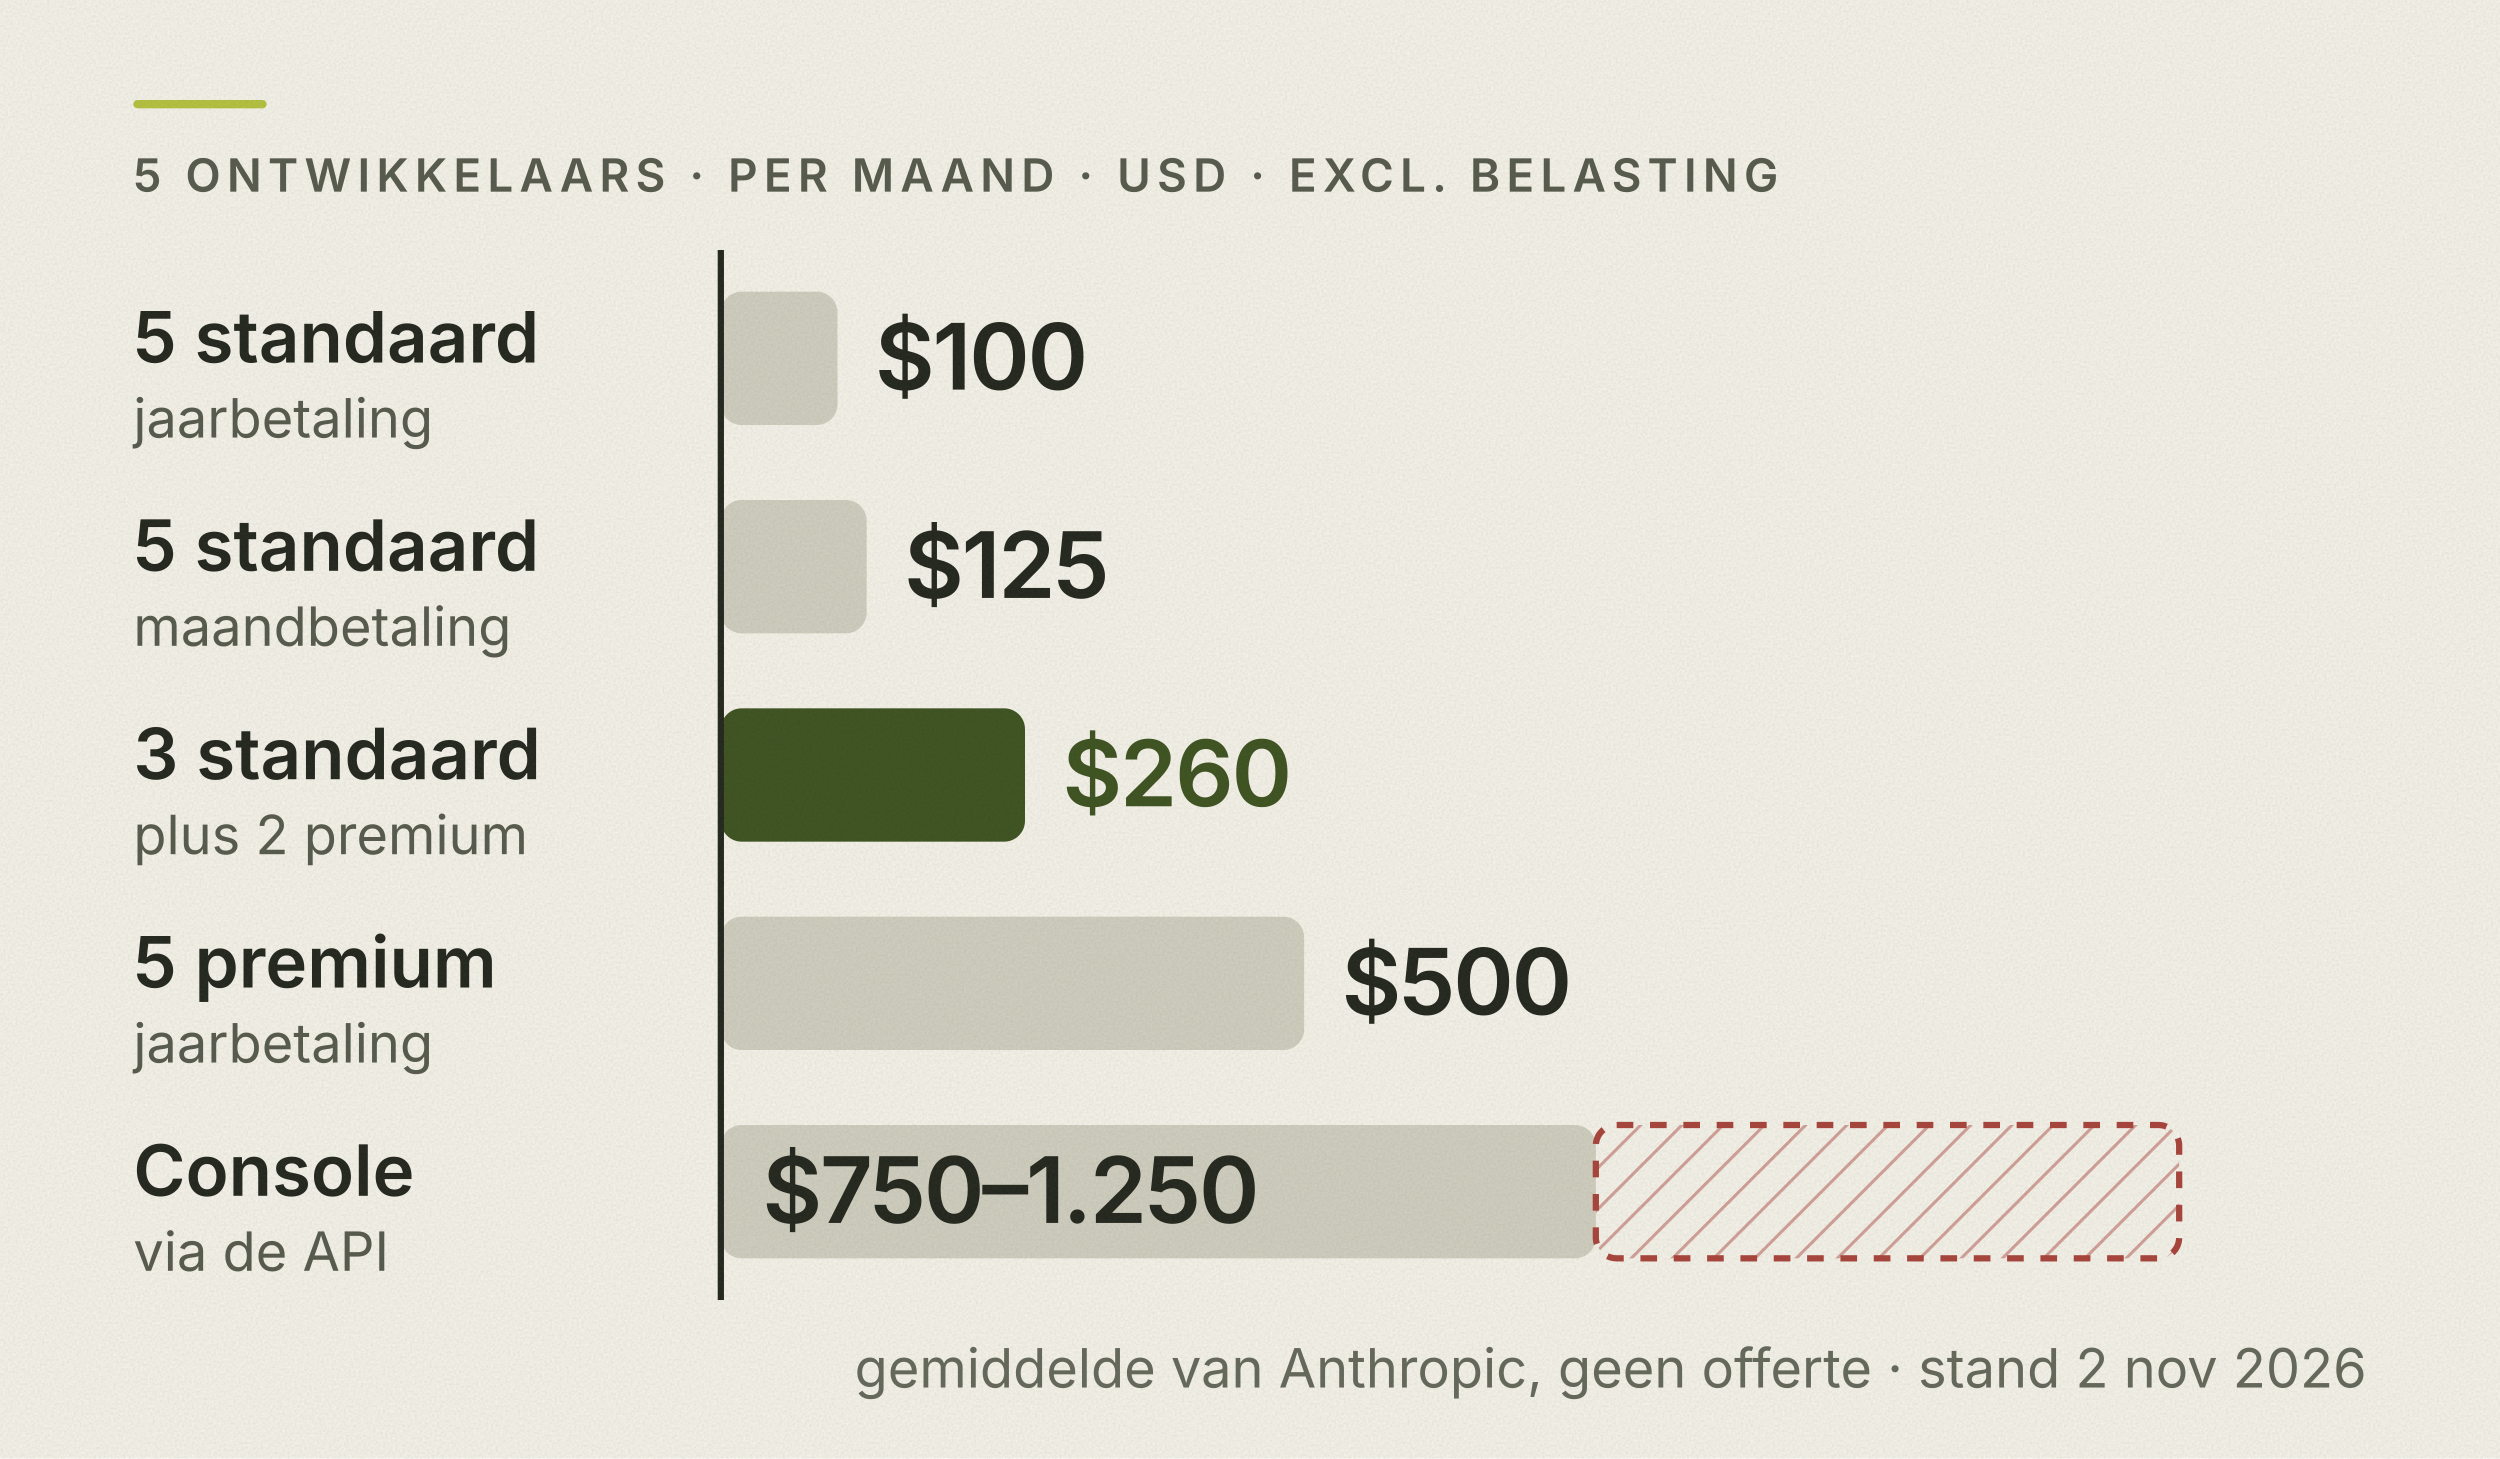
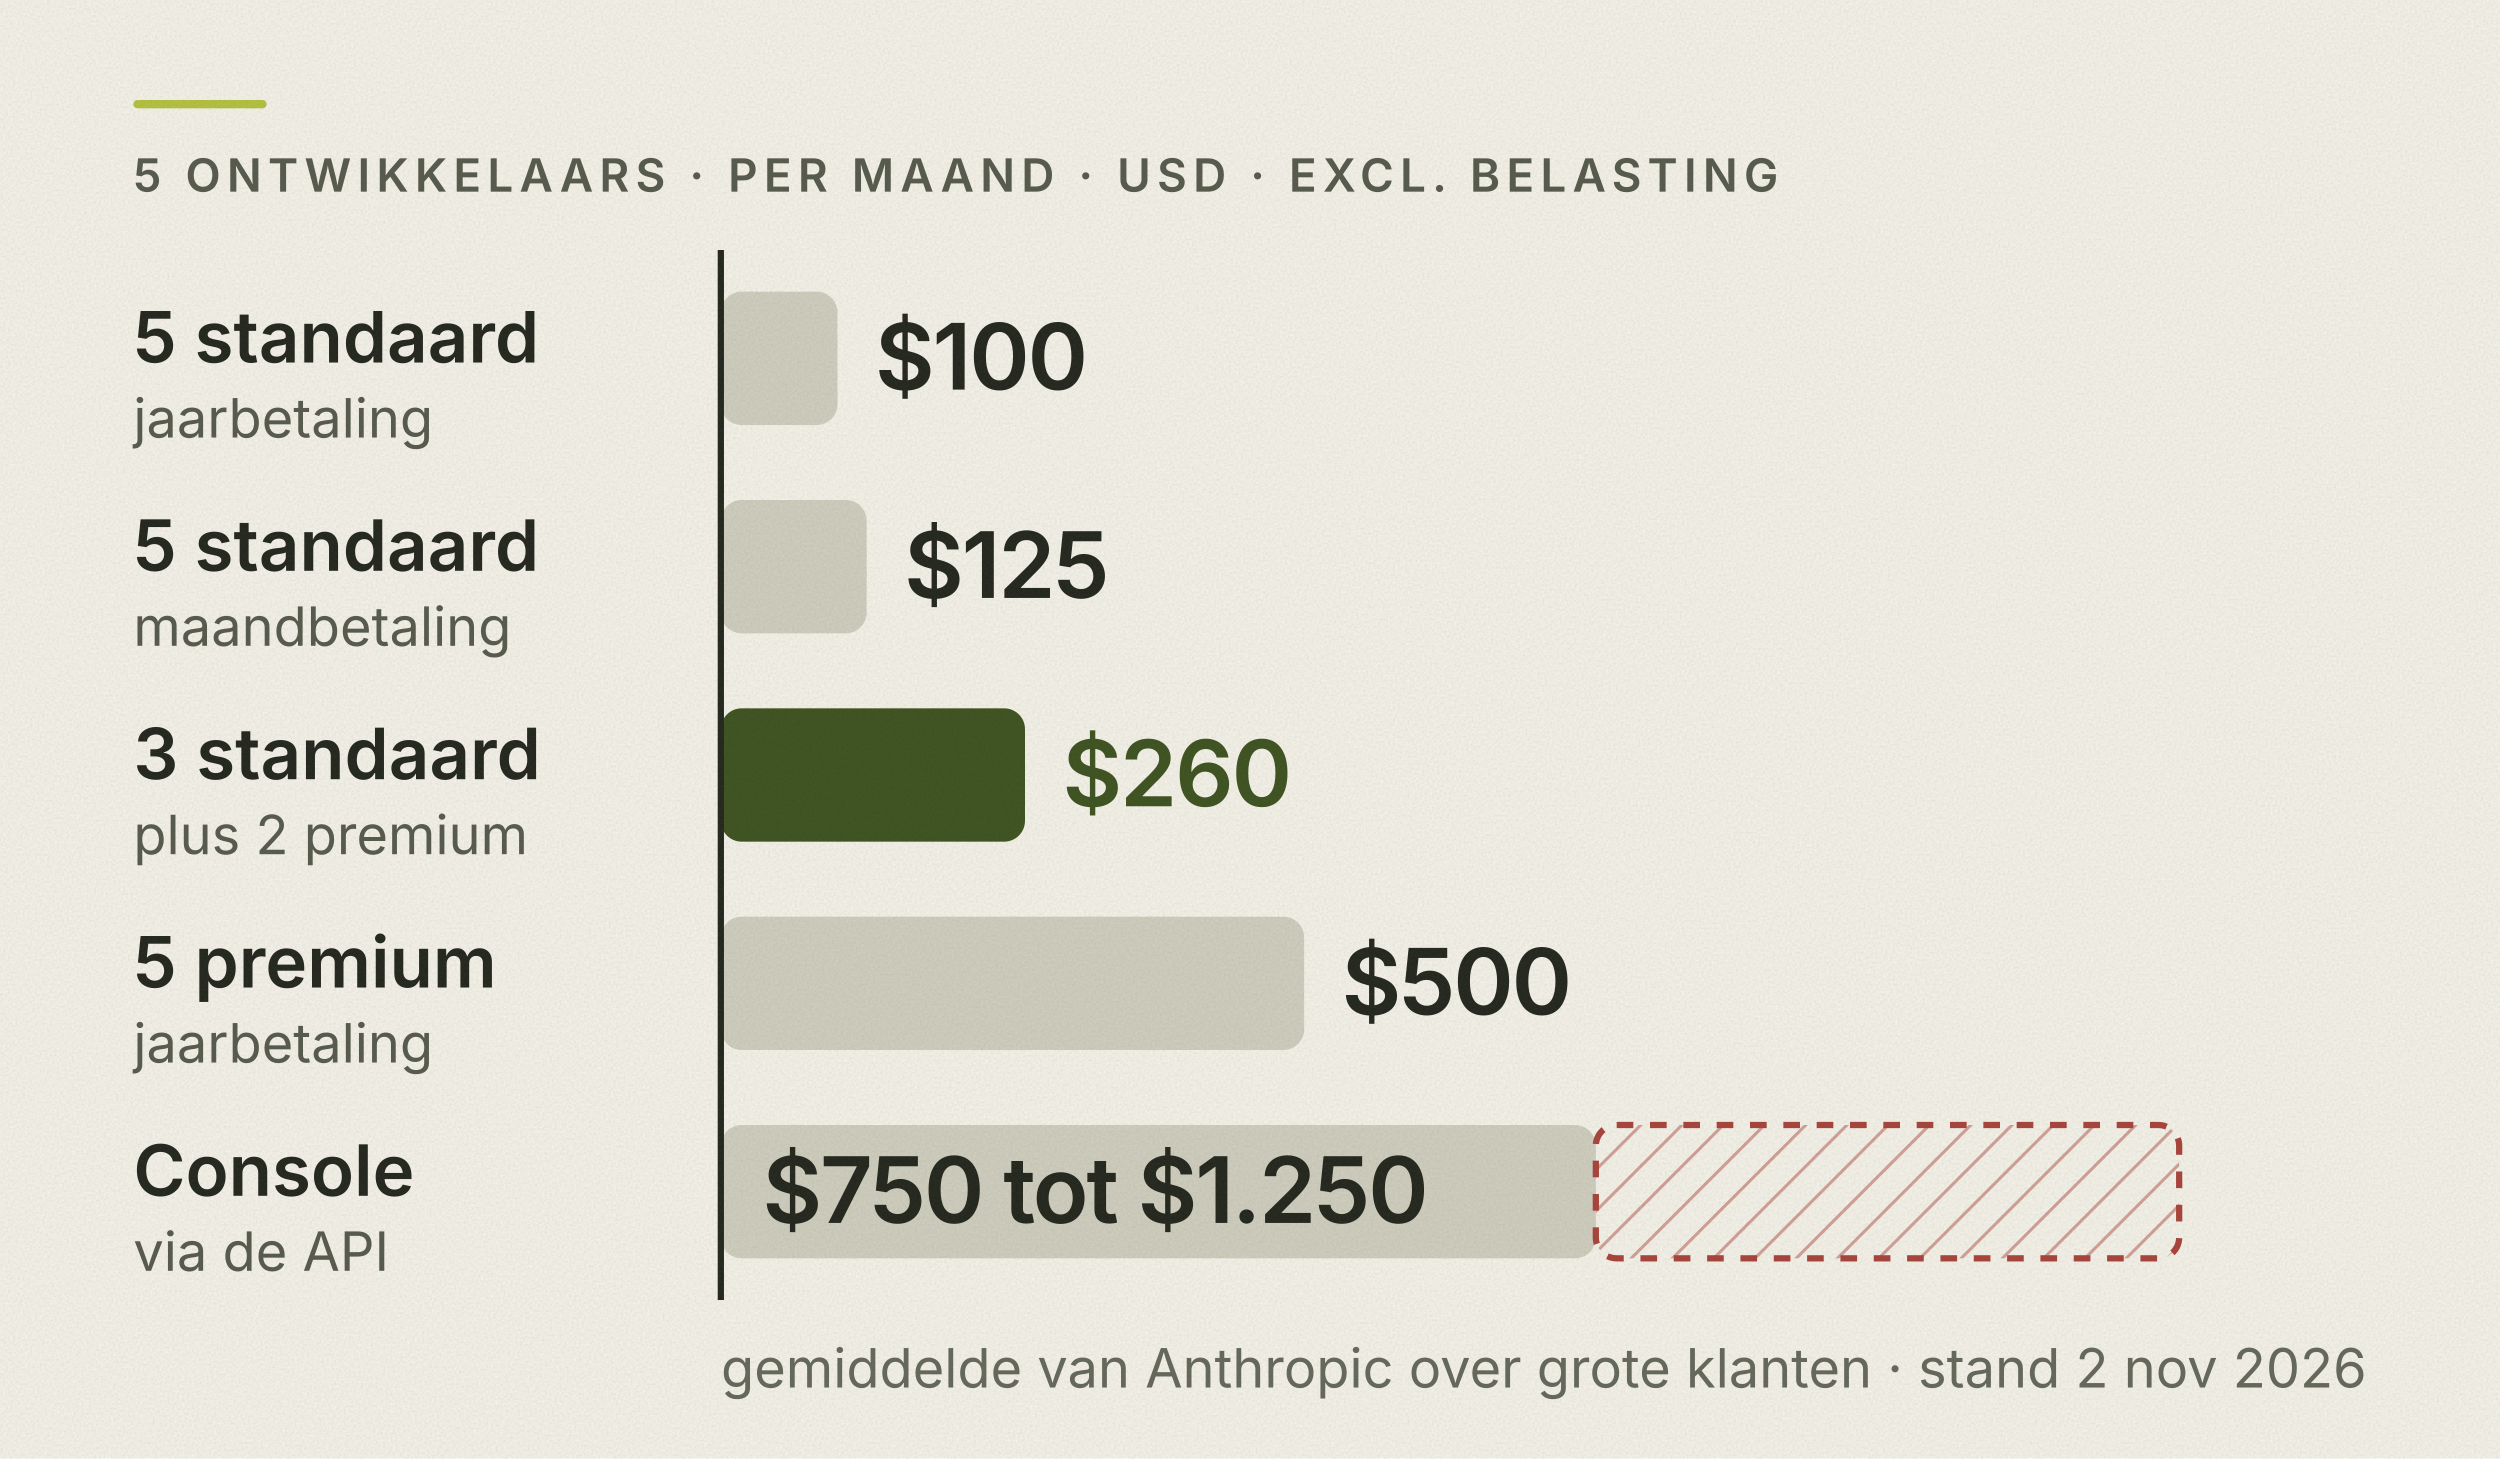
- <svg xmlns="http://www.w3.org/2000/svg" viewBox="0 0 1200 700" role="img" aria-label="Staafdiagram van wat Claude Code voor 5 ontwikkelaars per maand kost: 5 standaard seats 100 dollar bij jaarbetaling of 125 dollar bij maandbetaling, 3 standaard en 2 premium seats 260 dollar, 5 premium seats 500 dollar, en via de Console 750 tot 1.250 dollar volgens het gemiddelde van Anthropic" data-bijschrift="Wat Claude Code voor 5 ontwikkelaars per maand kost, in dollar exclusief belasting. De Console-rij is het gemiddelde van Anthropic, geen offerte. Stand 2 november 2026." font-family="Inter, system-ui, sans-serif" fill="#23261D">
+ <svg xmlns="http://www.w3.org/2000/svg" viewBox="0 0 1200 700" role="img" aria-label="Staafdiagram van wat Claude Code voor 5 ontwikkelaars per maand kost: 5 standaard seats 100 dollar bij jaarbetaling of 125 dollar bij maandbetaling, 3 standaard en 2 premium seats 260 dollar, 5 premium seats 500 dollar, en via de Console 750 tot 1.250 dollar volgens het gemiddelde van Anthropic" data-bijschrift="Wat Claude Code voor 5 ontwikkelaars per maand kost, in dollar exclusief belasting. De Console-rij is het gemiddelde van Anthropic over grote klanten. Stand 2 november 2026." font-family="Inter, system-ui, sans-serif" fill="#23261D">
  <defs>
    <filter id="cck1-g" x="0" y="0" width="100%" height="100%">
      <feTurbulence type="fractalNoise" baseFrequency=".85" numOctaves="2" stitchTiles="stitch" />
      <feColorMatrix values="0 0 0 0 .14  0 0 0 0 .15  0 0 0 0 .11  .16 0 0 0 -.03" />
    </filter>
    <pattern id="cck1-h" width="14" height="14" patternUnits="userSpaceOnUse" patternTransform="rotate(45)">
      <line x1="0" y1="0" x2="0" y2="14" stroke="#A8433B" stroke-width="3" opacity=".45" />
    </pattern>
  </defs>
  <rect width="1200" height="700" fill="#F4F1E8" />
  <rect x="64" y="48" width="64" height="4" rx="2" fill="#B4C13E" />
  <text x="64" y="92" fill="#565A4C" font-size="22" font-weight="600" letter-spacing="3">5 ONTWIKKELAARS · PER MAAND · USD · EXCL. BELASTING</text>
  <text x="64" y="174" font-size="34" font-weight="600">5 standaard</text>
  <text x="64" y="210" font-size="26" fill="#565A4C">jaarbetaling</text>
  <rect x="346" y="140" width="56" height="64" rx="10" fill="#CFCDBE" />
  <text x="420" y="187" font-family="'Instrument Sans Variable', Inter, system-ui, sans-serif" font-size="44" font-weight="600" letter-spacing="-1">$100</text>
  <text x="64" y="274" font-size="34" font-weight="600">5 standaard</text>
  <text x="64" y="310" font-size="26" fill="#565A4C">maandbetaling</text>
  <rect x="346" y="240" width="70" height="64" rx="10" fill="#CFCDBE" />
  <text x="434" y="287" font-family="'Instrument Sans Variable', Inter, system-ui, sans-serif" font-size="44" font-weight="600" letter-spacing="-1">$125</text>
  <text x="64" y="374" font-size="34" font-weight="600">3 standaard</text>
  <text x="64" y="410" font-size="26" fill="#565A4C">plus 2 premium</text>
  <rect x="346" y="340" width="146" height="64" rx="10" fill="#3D5220" />
  <text x="510" y="387" font-family="'Instrument Sans Variable', Inter, system-ui, sans-serif" font-size="44" font-weight="600" letter-spacing="-1" fill="#3D5220">$260</text>
  <text x="64" y="474" font-size="34" font-weight="600">5 premium</text>
  <text x="64" y="510" font-size="26" fill="#565A4C">jaarbetaling</text>
  <rect x="346" y="440" width="280" height="64" rx="10" fill="#CFCDBE" />
  <text x="644" y="487" font-family="'Instrument Sans Variable', Inter, system-ui, sans-serif" font-size="44" font-weight="600" letter-spacing="-1">$500</text>
  <text x="64" y="574" font-size="34" font-weight="600">Console</text>
  <text x="64" y="610" font-size="26" fill="#565A4C">via de API</text>
  <rect x="346" y="540" width="420" height="64" rx="10" fill="#CFCDBE" />
  <rect x="766" y="540" width="280" height="64" rx="10" fill="url(#cck1-h)" stroke="#A8433B" stroke-width="3" stroke-dasharray="8 8" />
-   <text x="366" y="587" font-family="'Instrument Sans Variable', Inter, system-ui, sans-serif" font-size="44" font-weight="600" letter-spacing="-1">$750–1.250</text>
+   <text x="366" y="587" font-family="'Instrument Sans Variable', Inter, system-ui, sans-serif" font-size="44" font-weight="600" letter-spacing="-1">$750 tot $1.250</text>
  <line x1="346" y1="120" x2="346" y2="624" stroke="#23261D" stroke-width="3" />
-   <text x="1136" y="666" text-anchor="end" font-size="26" fill="#64685A">gemiddelde van Anthropic, geen offerte · stand 2 nov 2026</text>
+   <text x="1136" y="666" text-anchor="end" font-size="26" fill="#64685A">gemiddelde van Anthropic over grote klanten · stand 2 nov 2026</text>
  <rect width="1200" height="700" filter="url(#cck1-g)" />
</svg>
